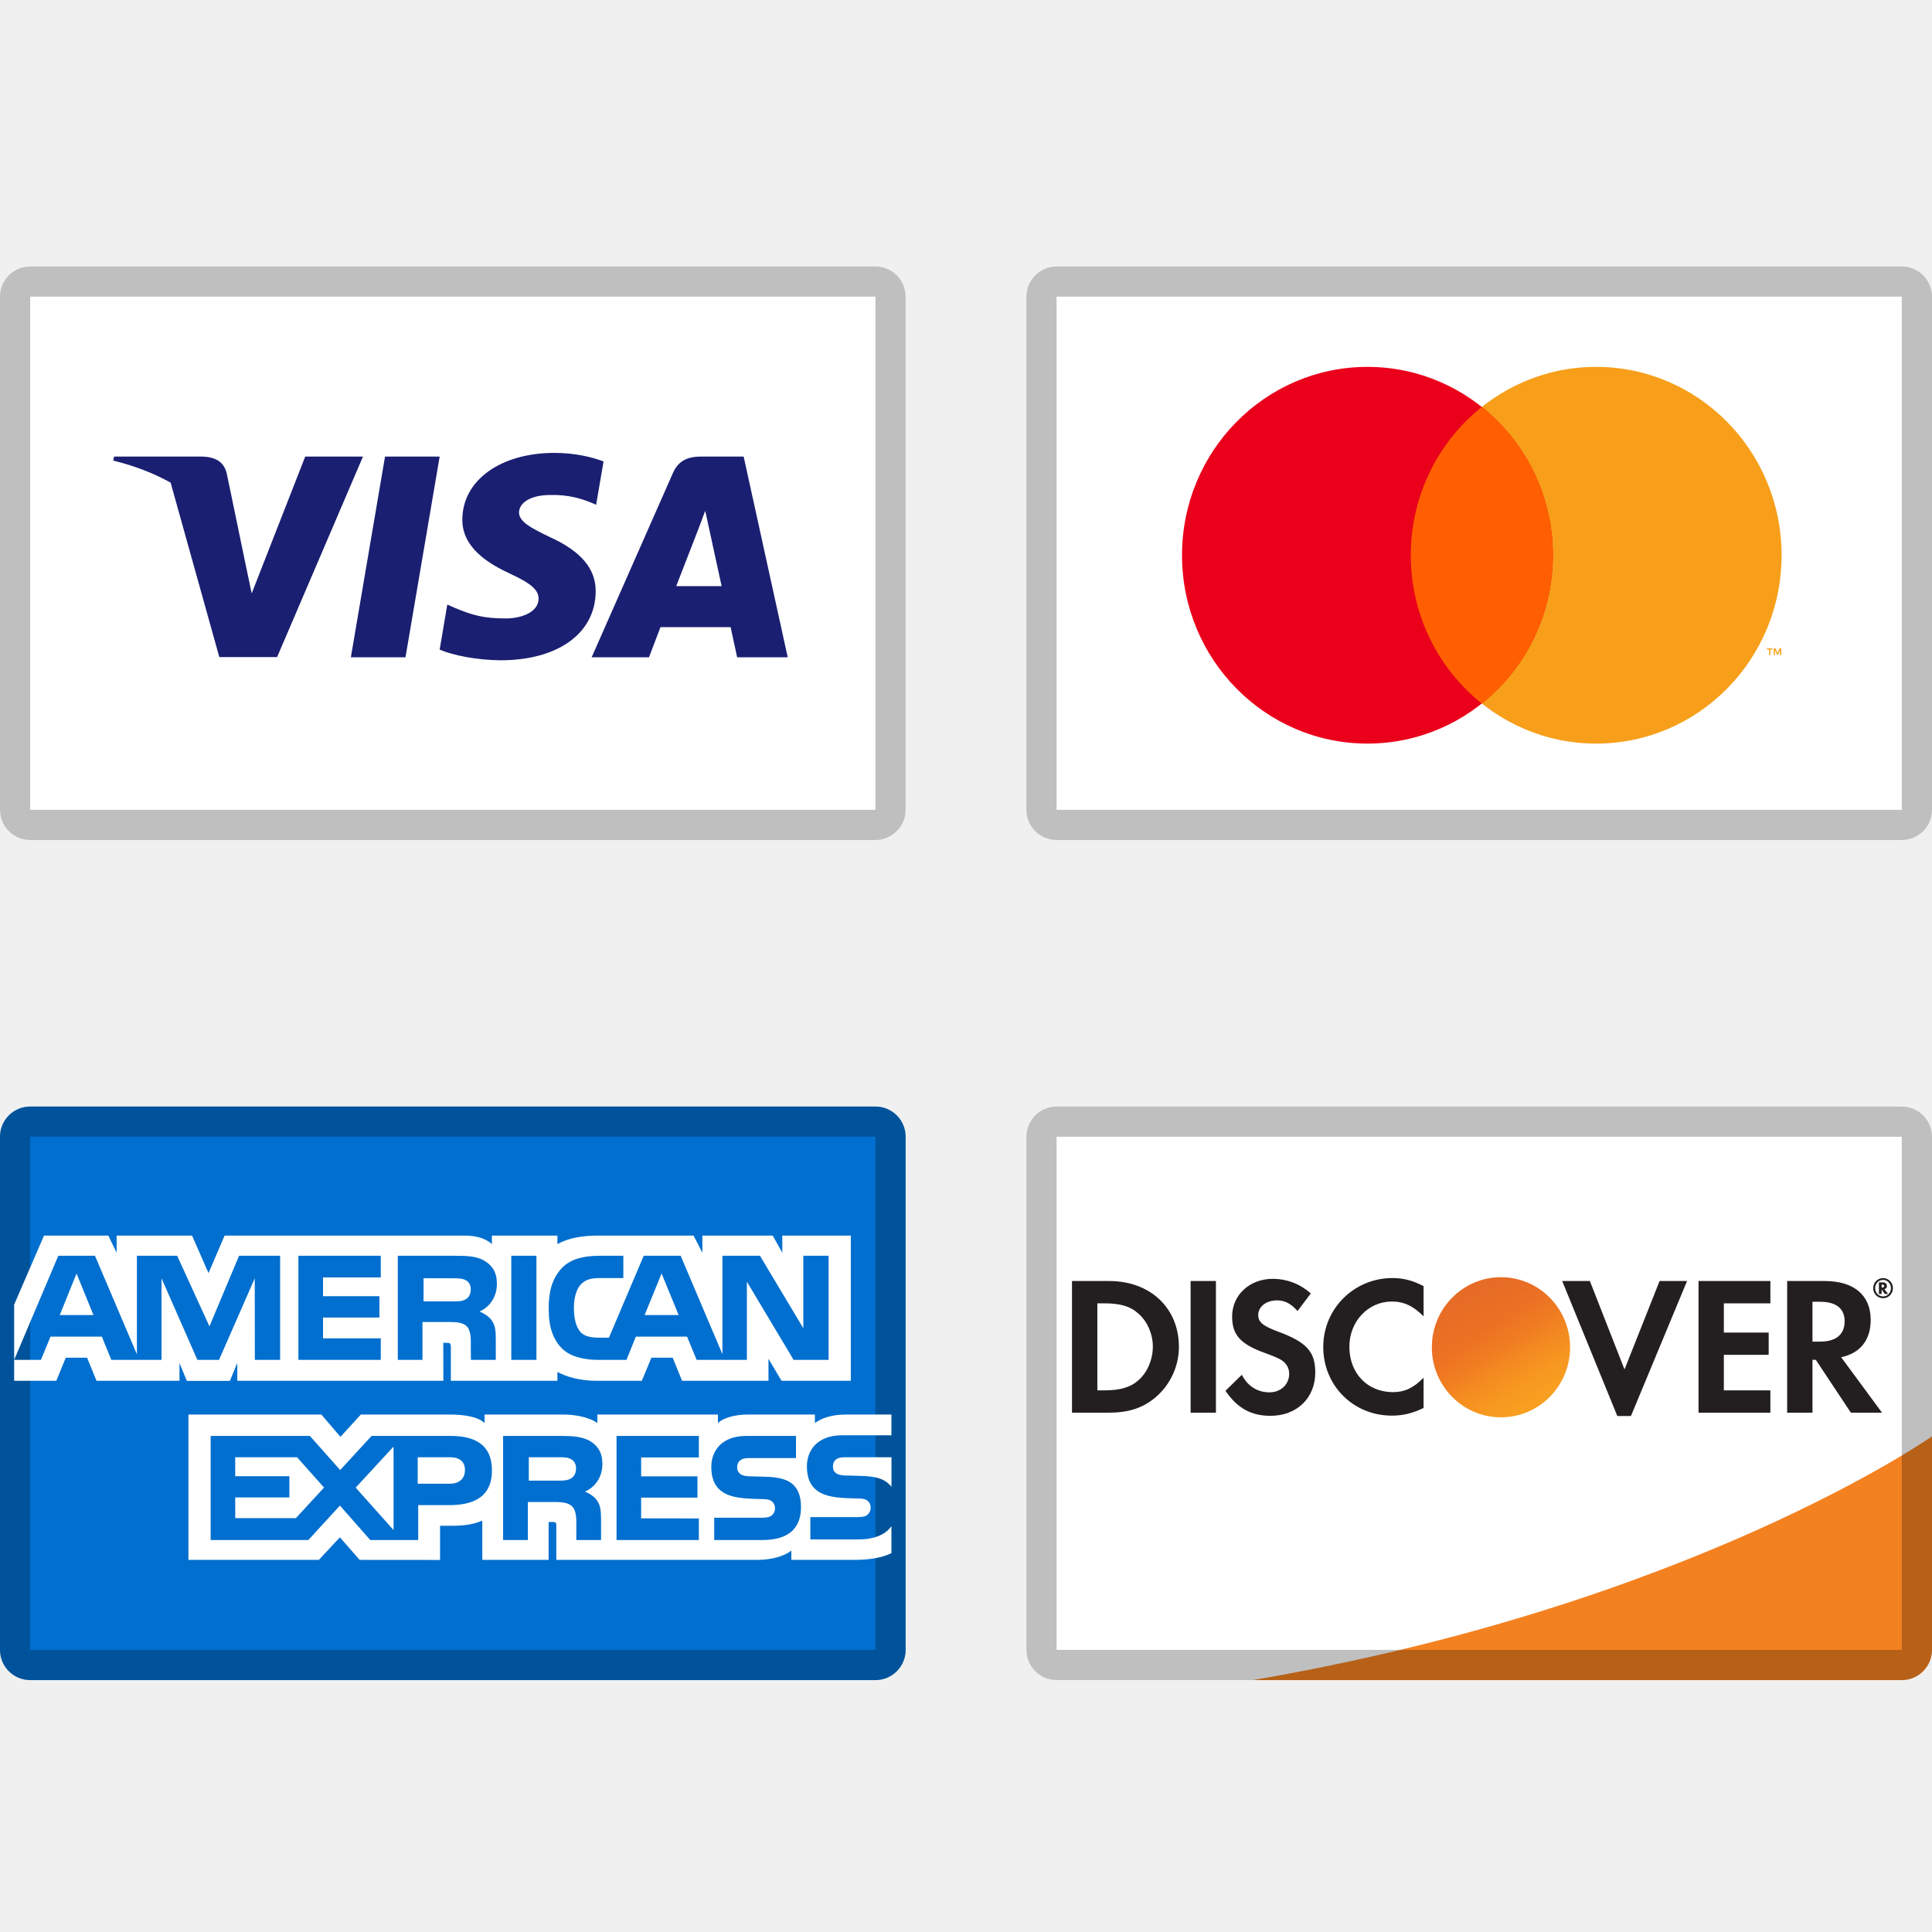
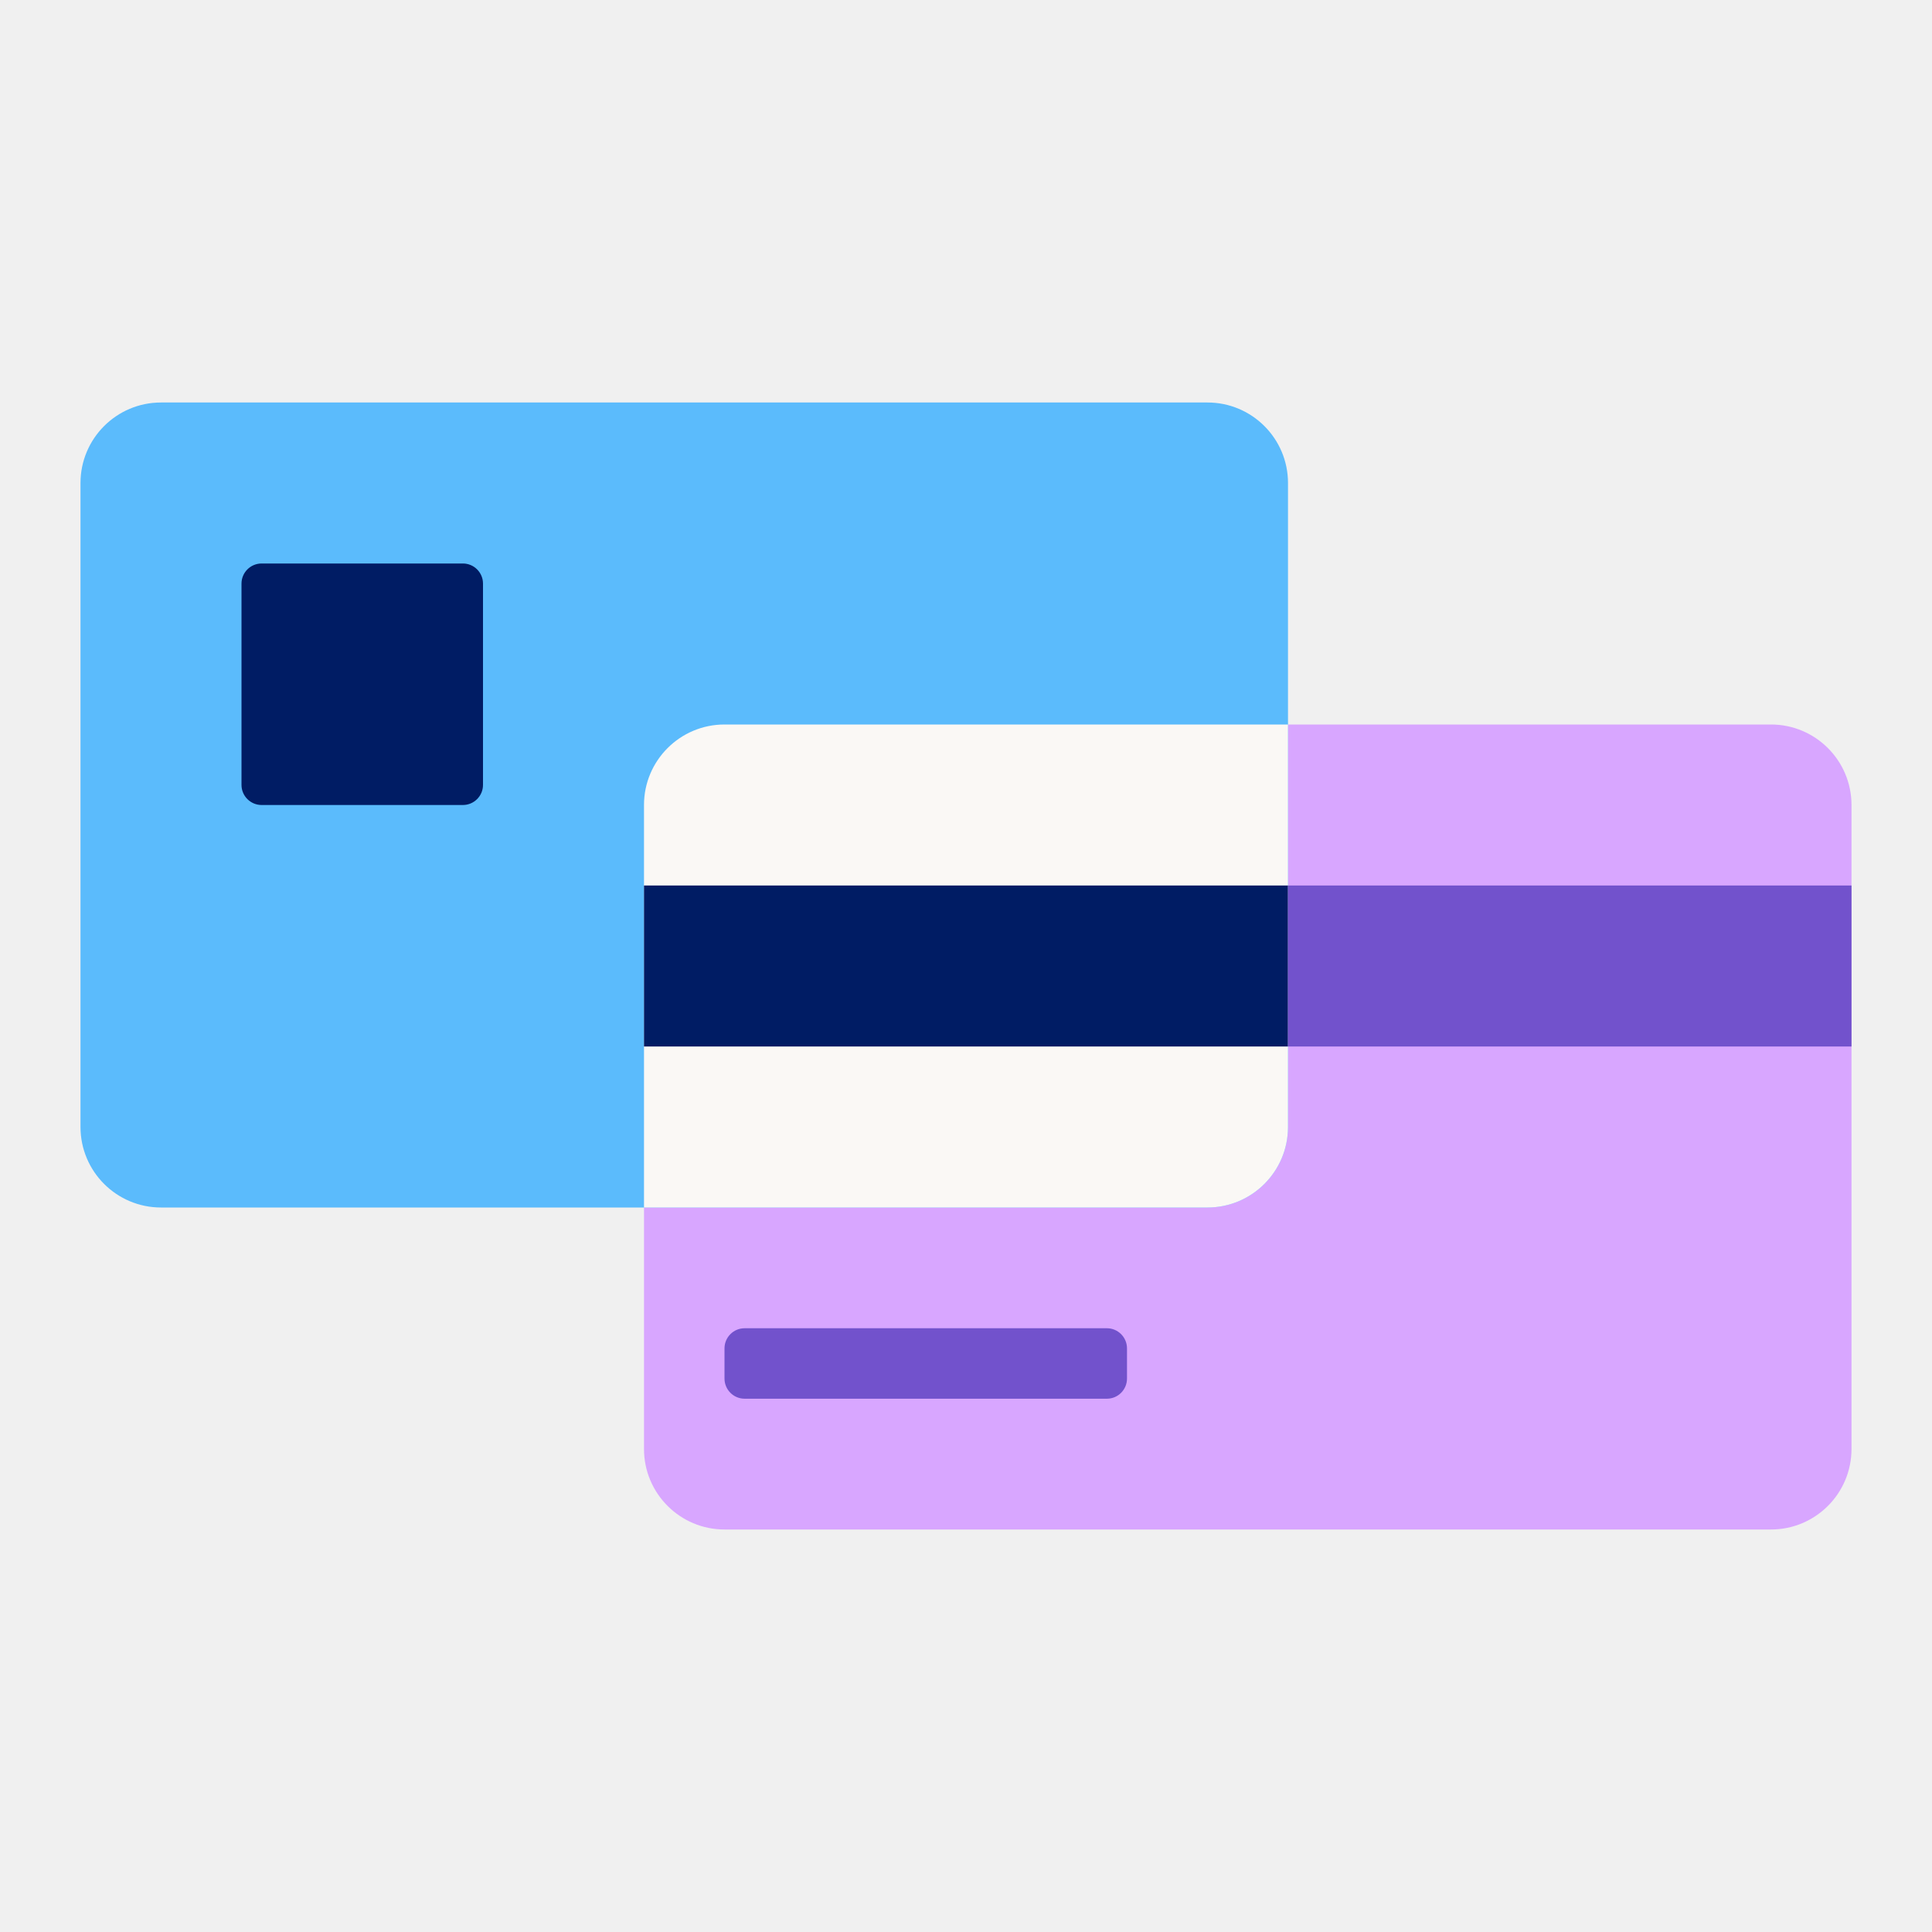
- <svg xmlns="http://www.w3.org/2000/svg" width="58" height="58" viewBox="0 0 58 58" fill="none">
-   <rect y="8" width="27.188" height="17.219" rx="0.906" fill="white" />
-   <rect x="0.453" y="8.453" width="26.281" height="16.312" rx="0.453" stroke="black" stroke-opacity="0.25" stroke-width="0.906" />
-   <path d="M12.173 19.732H10.533L11.559 13.706H13.199L12.173 19.732Z" fill="#1A1F71" />
-   <path d="M18.119 13.853C17.796 13.731 17.283 13.596 16.648 13.596C15.028 13.596 13.887 14.417 13.88 15.59C13.867 16.456 14.697 16.937 15.318 17.225C15.953 17.52 16.169 17.713 16.169 17.976C16.162 18.379 15.656 18.566 15.183 18.566C14.528 18.566 14.178 18.47 13.644 18.245L13.428 18.149L13.199 19.502C13.584 19.668 14.292 19.816 15.028 19.822C16.749 19.822 17.87 19.014 17.883 17.764C17.89 17.078 17.451 16.552 16.506 16.123C15.933 15.847 15.581 15.661 15.581 15.379C15.588 15.122 15.878 14.86 16.526 14.86C17.059 14.847 17.451 14.969 17.748 15.09L17.896 15.154L18.119 13.853Z" fill="#1A1F71" />
-   <path fill-rule="evenodd" clip-rule="evenodd" d="M21.056 13.706H22.325L23.648 19.732H22.13C22.13 19.732 21.981 19.04 21.934 18.828H19.828L19.483 19.732H17.762L20.199 14.206C20.368 13.815 20.665 13.706 21.056 13.706ZM20.955 15.911C20.955 15.911 20.435 17.251 20.3 17.597H21.664C21.596 17.296 21.285 15.853 21.285 15.853L21.171 15.334C21.122 15.468 21.053 15.652 21.006 15.776C20.974 15.86 20.952 15.916 20.955 15.911Z" fill="#1A1F71" />
-   <path fill-rule="evenodd" clip-rule="evenodd" d="M3.425 13.706H6.065C6.422 13.718 6.713 13.827 6.807 14.212L7.381 16.981C7.381 16.982 7.381 16.982 7.381 16.982L7.556 17.815L9.163 13.706H10.897L8.319 19.726H6.584L5.122 14.489C4.618 14.209 4.042 13.984 3.398 13.827L3.425 13.706Z" fill="#1A1F71" />
-   <rect x="30.812" y="8" width="27.188" height="17.219" rx="0.906" fill="white" />
-   <rect x="31.266" y="8.453" width="26.281" height="16.312" rx="0.453" stroke="black" stroke-opacity="0.25" stroke-width="0.906" />
-   <path fill-rule="evenodd" clip-rule="evenodd" d="M53.474 19.669V19.467H53.422L53.362 19.606L53.302 19.467H53.251V19.669H53.287V19.517L53.343 19.648H53.381L53.437 19.516V19.669H53.474H53.474ZM53.145 19.669V19.501H53.212V19.467H53.042V19.501H53.109V19.669H53.145ZM53.485 16.668C53.485 19.791 50.992 22.323 47.918 22.323C44.844 22.323 42.352 19.791 42.352 16.668C42.352 13.546 44.844 11.014 47.918 11.014C50.992 11.014 53.485 13.546 53.485 16.668Z" fill="#F79F1A" />
-   <path fill-rule="evenodd" clip-rule="evenodd" d="M46.618 16.668C46.618 19.791 44.126 22.323 41.052 22.323C37.978 22.323 35.485 19.791 35.485 16.668C35.485 13.546 37.977 11.014 41.052 11.014C44.126 11.014 46.618 13.546 46.618 16.668Z" fill="#EA001B" />
-   <path fill-rule="evenodd" clip-rule="evenodd" d="M44.485 12.217C43.82 12.746 43.282 13.422 42.913 14.193C42.543 14.964 42.352 15.811 42.353 16.668C42.353 18.475 43.186 20.085 44.485 21.12C45.784 20.085 46.617 18.475 46.617 16.668C46.618 15.811 46.427 14.964 46.058 14.193C45.688 13.422 45.151 12.746 44.485 12.217Z" fill="#FF5F01" />
-   <rect y="33.219" width="27.188" height="17.219" rx="0.906" fill="#006FCF" />
-   <rect x="0.453" y="33.672" width="26.281" height="16.312" rx="0.453" stroke="black" stroke-opacity="0.25" stroke-width="0.906" />
-   <path fill-rule="evenodd" clip-rule="evenodd" d="M0.425 41.453H1.69L1.975 40.759H2.614L2.898 41.453H5.388V40.922L5.61 41.455H6.902L7.124 40.914V41.453H13.31L13.307 40.313H13.427C13.511 40.316 13.535 40.324 13.535 40.464V41.453H16.734V41.187C16.992 41.327 17.394 41.453 17.922 41.453H19.268L19.556 40.759H20.195L20.476 41.453H23.07V40.793L23.463 41.453H25.542V37.093H23.485V37.608L23.197 37.093H21.086V37.608L20.821 37.093H17.97C17.493 37.093 17.073 37.16 16.734 37.348V37.093H14.767V37.348C14.551 37.155 14.258 37.093 13.931 37.093H6.743L6.26 38.219L5.765 37.093H3.501V37.608L3.252 37.093H1.321L0.425 39.166V41.453ZM8.41 40.824H7.651L7.648 38.376L6.575 40.824H5.925L4.849 38.374V40.824H3.342L3.058 40.127H1.516L1.229 40.824H0.425L1.751 37.698H2.851L4.11 40.657V37.698H5.318L6.288 39.818L7.177 37.698H8.41V40.824H8.41ZM2.805 39.478L2.298 38.232L1.794 39.478H2.805V39.478ZM11.431 40.824H8.958V37.699H11.431V38.349H9.698V38.913H11.39V39.553H9.698V40.178H11.431V40.824ZM14.917 38.54C14.917 39.038 14.587 39.296 14.395 39.374C14.557 39.435 14.695 39.545 14.761 39.637C14.866 39.792 14.884 39.931 14.884 40.21V40.824H14.137L14.134 40.43C14.134 40.242 14.152 39.971 14.017 39.821C13.909 39.711 13.744 39.687 13.478 39.687H12.683V40.824H11.943V37.699H13.646C14.024 37.699 14.303 37.709 14.542 37.848C14.777 37.988 14.917 38.192 14.917 38.54ZM13.981 39.005C13.879 39.067 13.759 39.069 13.614 39.069H12.715V38.375H13.627C13.756 38.375 13.89 38.38 13.978 38.431C14.074 38.477 14.133 38.573 14.133 38.707C14.133 38.844 14.077 38.954 13.981 39.005ZM16.104 40.824H15.349V37.699H16.104V40.824H16.104ZM24.874 40.824H23.825L22.422 38.478V40.824H20.914L20.626 40.127H19.088L18.808 40.824H17.942C17.582 40.824 17.126 40.744 16.868 40.478C16.608 40.213 16.472 39.854 16.472 39.285C16.472 38.822 16.553 38.398 16.872 38.063C17.111 37.813 17.486 37.699 17.996 37.699H18.713V38.368H18.012C17.741 38.368 17.589 38.409 17.442 38.553C17.316 38.685 17.229 38.934 17.229 39.261C17.229 39.596 17.295 39.838 17.432 39.996C17.547 40.119 17.753 40.157 17.949 40.157H18.281L19.325 37.699H20.434L21.688 40.655V37.699H22.815L24.116 39.875V37.699H24.875V40.824H24.874ZM20.374 39.478L19.861 38.232L19.352 39.478H20.374ZM26.761 45.815C26.581 46.08 26.231 46.215 25.756 46.215H24.327V45.544H25.751C25.892 45.544 25.991 45.526 26.05 45.467C26.078 45.441 26.1 45.41 26.115 45.374C26.131 45.339 26.138 45.301 26.138 45.263C26.14 45.224 26.132 45.185 26.116 45.149C26.101 45.113 26.077 45.081 26.047 45.056C25.994 45.008 25.915 44.987 25.786 44.987C25.091 44.963 24.224 45.008 24.224 44.019C24.224 43.566 24.509 43.088 25.286 43.088H26.761V42.466H25.391C24.977 42.466 24.677 42.566 24.464 42.721V42.466H22.437C22.113 42.466 21.733 42.547 21.553 42.721V42.466H17.933V42.721C17.646 42.512 17.159 42.466 16.935 42.466H14.547V42.721C14.32 42.499 13.813 42.466 13.504 42.466H10.832L10.221 43.134L9.648 42.466H5.657V46.829H9.573L10.203 46.151L10.797 46.829L13.211 46.831V45.805H13.448C13.768 45.81 14.146 45.797 14.479 45.652V46.829H16.47V45.691H16.566C16.689 45.691 16.701 45.696 16.701 45.82V46.828H22.749C23.133 46.828 23.534 46.729 23.757 46.549V46.828H25.675C26.074 46.828 26.464 46.771 26.761 46.627V45.815L26.761 45.815ZM14.769 44.137C14.769 45.005 14.126 45.185 13.479 45.185H12.555V46.233H11.116L10.205 45.198L9.257 46.233H6.324V43.107H9.302L10.213 44.132L11.155 43.107H13.521C14.108 43.107 14.768 43.271 14.768 44.137H14.769ZM8.882 45.576H7.062V44.954H8.687V44.316H7.061V43.747H8.918L9.728 44.658L8.882 45.576ZM11.815 45.934L10.678 44.66L11.815 43.427V45.934ZM13.496 44.543H12.54V43.747H13.505C13.772 43.747 13.958 43.857 13.958 44.131C13.958 44.401 13.781 44.543 13.496 44.543ZM18.509 43.107H20.98V43.753H19.247V44.322H20.938V44.96H19.247V45.582L20.98 45.585V46.233H18.509V43.107ZM17.559 44.78C17.724 44.842 17.859 44.952 17.922 45.043C18.026 45.196 18.041 45.338 18.044 45.614V46.233H17.301V45.842C17.301 45.654 17.319 45.376 17.182 45.23C17.073 45.118 16.909 45.091 16.638 45.091H15.847V46.233H15.103V43.107H16.812C17.187 43.107 17.46 43.124 17.703 43.254C17.937 43.397 18.084 43.592 18.084 43.948C18.084 44.448 17.754 44.702 17.559 44.78ZM17.141 44.385C17.042 44.444 16.919 44.45 16.775 44.45H15.875V43.747H16.787C16.919 43.747 17.051 43.75 17.141 43.804C17.236 43.855 17.294 43.951 17.294 44.085C17.294 44.219 17.236 44.327 17.141 44.385ZM23.825 44.584C23.969 44.735 24.046 44.925 24.046 45.247C24.046 45.919 23.63 46.233 22.883 46.233H21.441V45.563H22.877C23.017 45.563 23.117 45.544 23.18 45.485C23.207 45.459 23.229 45.428 23.244 45.393C23.259 45.358 23.267 45.32 23.267 45.282C23.268 45.242 23.26 45.204 23.244 45.168C23.229 45.132 23.206 45.1 23.177 45.075C23.12 45.027 23.042 45.005 22.913 45.005C22.221 44.981 21.354 45.027 21.354 44.037C21.354 43.584 21.636 43.107 22.412 43.107H23.896V43.772H22.538C22.404 43.772 22.316 43.777 22.241 43.828C22.161 43.879 22.13 43.955 22.13 44.054C22.129 44.105 22.144 44.155 22.174 44.197C22.203 44.239 22.244 44.27 22.292 44.286C22.371 44.314 22.454 44.322 22.58 44.322L22.979 44.333C23.381 44.343 23.657 44.413 23.825 44.584ZM26.763 43.747H25.413C25.279 43.747 25.189 43.752 25.114 43.804C25.036 43.855 25.005 43.93 25.005 44.029C25.004 44.08 25.019 44.131 25.048 44.173C25.077 44.215 25.119 44.246 25.167 44.262C25.245 44.289 25.329 44.297 25.453 44.297L25.854 44.308C26.259 44.318 26.529 44.388 26.694 44.559C26.724 44.583 26.742 44.61 26.763 44.637V43.747Z" fill="white" />
-   <g clip-path="url(#clip0_3277_11748)">
-     <rect x="30.812" y="33.219" width="27.188" height="17.219" rx="0.906" fill="white" />
-     <rect x="30.812" y="33.219" width="27.188" height="16.992" fill="white" />
-     <path d="M58 43.12C58 43.12 50.799 48.175 37.609 50.438H58V43.12Z" fill="#F48120" />
-     <path d="M33.299 38.457H32.182V42.409H33.293C33.884 42.409 34.31 42.268 34.685 41.953C35.129 41.58 35.392 41.017 35.392 40.436C35.393 39.27 34.533 38.457 33.299 38.457ZM34.188 41.426C33.949 41.645 33.638 41.74 33.147 41.74H32.943V39.127H33.147C33.638 39.127 33.937 39.216 34.188 39.446C34.451 39.684 34.609 40.051 34.609 40.43C34.609 40.809 34.451 41.189 34.188 41.426Z" fill="#231F20" />
-     <path d="M36.503 38.457H35.743V42.409H36.503V38.457Z" fill="#231F20" />
-     <path d="M38.363 39.974C37.907 39.803 37.773 39.69 37.773 39.476C37.773 39.227 38.012 39.038 38.34 39.038C38.567 39.038 38.755 39.133 38.953 39.358L39.351 38.83C39.024 38.54 38.632 38.392 38.205 38.392C37.515 38.392 36.989 38.877 36.989 39.524C36.989 40.069 37.234 40.347 37.948 40.608C38.246 40.714 38.397 40.785 38.474 40.833C38.626 40.933 38.702 41.076 38.702 41.242C38.702 41.562 38.451 41.799 38.111 41.799C37.748 41.799 37.456 41.615 37.281 41.272L36.79 41.752C37.14 42.273 37.561 42.504 38.14 42.504C38.931 42.504 39.485 41.971 39.485 41.206C39.485 40.578 39.229 40.294 38.363 39.974Z" fill="#231F20" />
-     <path d="M39.725 40.436C39.725 41.597 40.625 42.498 41.784 42.498C42.111 42.498 42.392 42.433 42.737 42.268V41.36C42.433 41.669 42.164 41.793 41.819 41.793C41.053 41.793 40.509 41.23 40.509 40.43C40.509 39.671 41.07 39.073 41.784 39.073C42.147 39.073 42.421 39.204 42.737 39.517V38.61C42.404 38.439 42.129 38.368 41.802 38.368C40.649 38.368 39.725 39.287 39.725 40.436Z" fill="#231F20" />
-     <path d="M48.769 41.112L47.729 38.457H46.898L48.553 42.51H48.962L50.647 38.457H49.822L48.769 41.112Z" fill="#231F20" />
-     <path d="M50.991 42.409H53.148V41.74H51.751V40.673H53.097V40.004H51.751V39.127H53.148V38.457H50.991V42.409Z" fill="#231F20" />
-     <path d="M56.16 39.624C56.16 38.884 55.657 38.457 54.78 38.457H53.652V42.409H54.412V40.822H54.511L55.564 42.409H56.499L55.272 40.744C55.844 40.626 56.16 40.229 56.16 39.624ZM54.634 40.277H54.412V39.08H54.646C55.12 39.08 55.377 39.281 55.377 39.665C55.377 40.063 55.12 40.277 54.634 40.277Z" fill="#231F20" />
-     <path d="M45.06 42.549C46.206 42.549 47.135 41.608 47.135 40.447C47.135 39.286 46.206 38.344 45.06 38.344C43.915 38.344 42.986 39.286 42.986 40.447C42.986 41.608 43.915 42.549 45.06 42.549Z" fill="url(#paint0_linear_3277_11748)" />
-     <path opacity="0.65" d="M45.06 42.549C46.206 42.549 47.135 41.608 47.135 40.447C47.135 39.286 46.206 38.344 45.06 38.344C43.915 38.344 42.986 39.286 42.986 40.447C42.986 41.608 43.915 42.549 45.06 42.549Z" fill="url(#paint1_linear_3277_11748)" />
-     <path d="M56.646 38.606C56.646 38.536 56.599 38.498 56.516 38.498H56.406V38.846H56.488V38.711L56.584 38.846H56.683L56.571 38.703C56.619 38.69 56.646 38.654 56.646 38.606ZM56.502 38.653H56.488V38.562H56.502C56.543 38.562 56.564 38.577 56.564 38.607C56.564 38.638 56.542 38.653 56.502 38.653Z" fill="#231F20" />
-     <path d="M56.532 38.369C56.366 38.369 56.234 38.503 56.234 38.672C56.234 38.84 56.367 38.974 56.532 38.974C56.695 38.974 56.828 38.838 56.828 38.672C56.828 38.506 56.695 38.369 56.532 38.369ZM56.531 38.92C56.4 38.92 56.293 38.81 56.293 38.672C56.293 38.534 56.399 38.423 56.531 38.423C56.661 38.423 56.768 38.536 56.768 38.672C56.768 38.809 56.662 38.92 56.531 38.92Z" fill="#231F20" />
-   </g>
-   <rect x="31.266" y="33.672" width="26.281" height="16.312" rx="0.453" stroke="black" stroke-opacity="0.25" stroke-width="0.906" />
-   <defs>
-     <linearGradient id="paint0_linear_3277_11748" x1="46.122" y1="42.132" x2="44.659" y2="39.87" gradientUnits="userSpaceOnUse">
-       <stop stop-color="#F89F20" />
-       <stop offset="0.25" stop-color="#F79A20" />
-       <stop offset="0.533" stop-color="#F68D20" />
-       <stop offset="0.62" stop-color="#F58720" />
-       <stop offset="0.723" stop-color="#F48120" />
-       <stop offset="1" stop-color="#F37521" />
-     </linearGradient>
-     <linearGradient id="paint1_linear_3277_11748" x1="45.895" y1="42.101" x2="43.752" y2="37.965" gradientUnits="userSpaceOnUse">
-       <stop stop-color="#F58720" stop-opacity="0" />
-       <stop offset="0.359" stop-color="#E16F27" stop-opacity="0.27" />
-       <stop offset="0.703" stop-color="#D4602C" stop-opacity="0.53" />
-       <stop offset="0.982" stop-color="#D05B2E" stop-opacity="0.74" />
-     </linearGradient>
-     <clipPath id="clip0_3277_11748">
-       <rect x="30.812" y="33.219" width="27.188" height="17.219" rx="0.906" fill="white" />
-     </clipPath>
-   </defs>
+ <svg xmlns="http://www.w3.org/2000/svg" width="30" height="30" viewBox="0 0 30 30" fill="none">
+   <path d="M10 12.5C10 11.81 10.56 11.25 11.25 11.25H27.5C28.19 11.25 28.75 11.81 28.75 12.5V22.5C28.75 23.19 28.19 23.75 27.5 23.75H11.25C10.56 23.75 10 23.19 10 22.5V12.5Z" fill="#D8A6FF" />
+   <path d="M1.25 7.5C1.25 6.81 1.81 6.25 2.5 6.25H18.75C19.44 6.25 20 6.81 20 7.5V17.5C20 18.19 19.44 18.75 18.75 18.75H2.5C1.81 18.75 1.25 18.19 1.25 17.5V7.5Z" fill="#5BBBFC" />
+   <path d="M20 11.25V17.5C20 18.19 19.44 18.75 18.75 18.75H10V12.5C10 11.81 10.56 11.25 11.25 11.25H20Z" fill="#FAF8F5" />
+   <path d="M4.062 8.75C3.89 8.75 3.75 8.89 3.75 9.062V12.188C3.75 12.36 3.89 12.5 4.062 12.5H7.188C7.36 12.5 7.5 12.36 7.5 12.188V9.062C7.5 8.89 7.36 8.75 7.188 8.75H4.062Z" fill="#001C64" />
+   <path d="M20 13.75H10V16.25H20V13.75Z" fill="#001C64" />
+   <path d="M28.75 13.75H20V16.25H28.75V13.75Z" fill="#7252CC" />
+   <path d="M17.188 21.719C17.36 21.719 17.5 21.579 17.5 21.406V20.938C17.5 20.765 17.36 20.625 17.188 20.625H11.562C11.39 20.625 11.25 20.765 11.25 20.938V21.406C11.25 21.579 11.39 21.719 11.562 21.719H17.188Z" fill="#7252CC" />
</svg>
